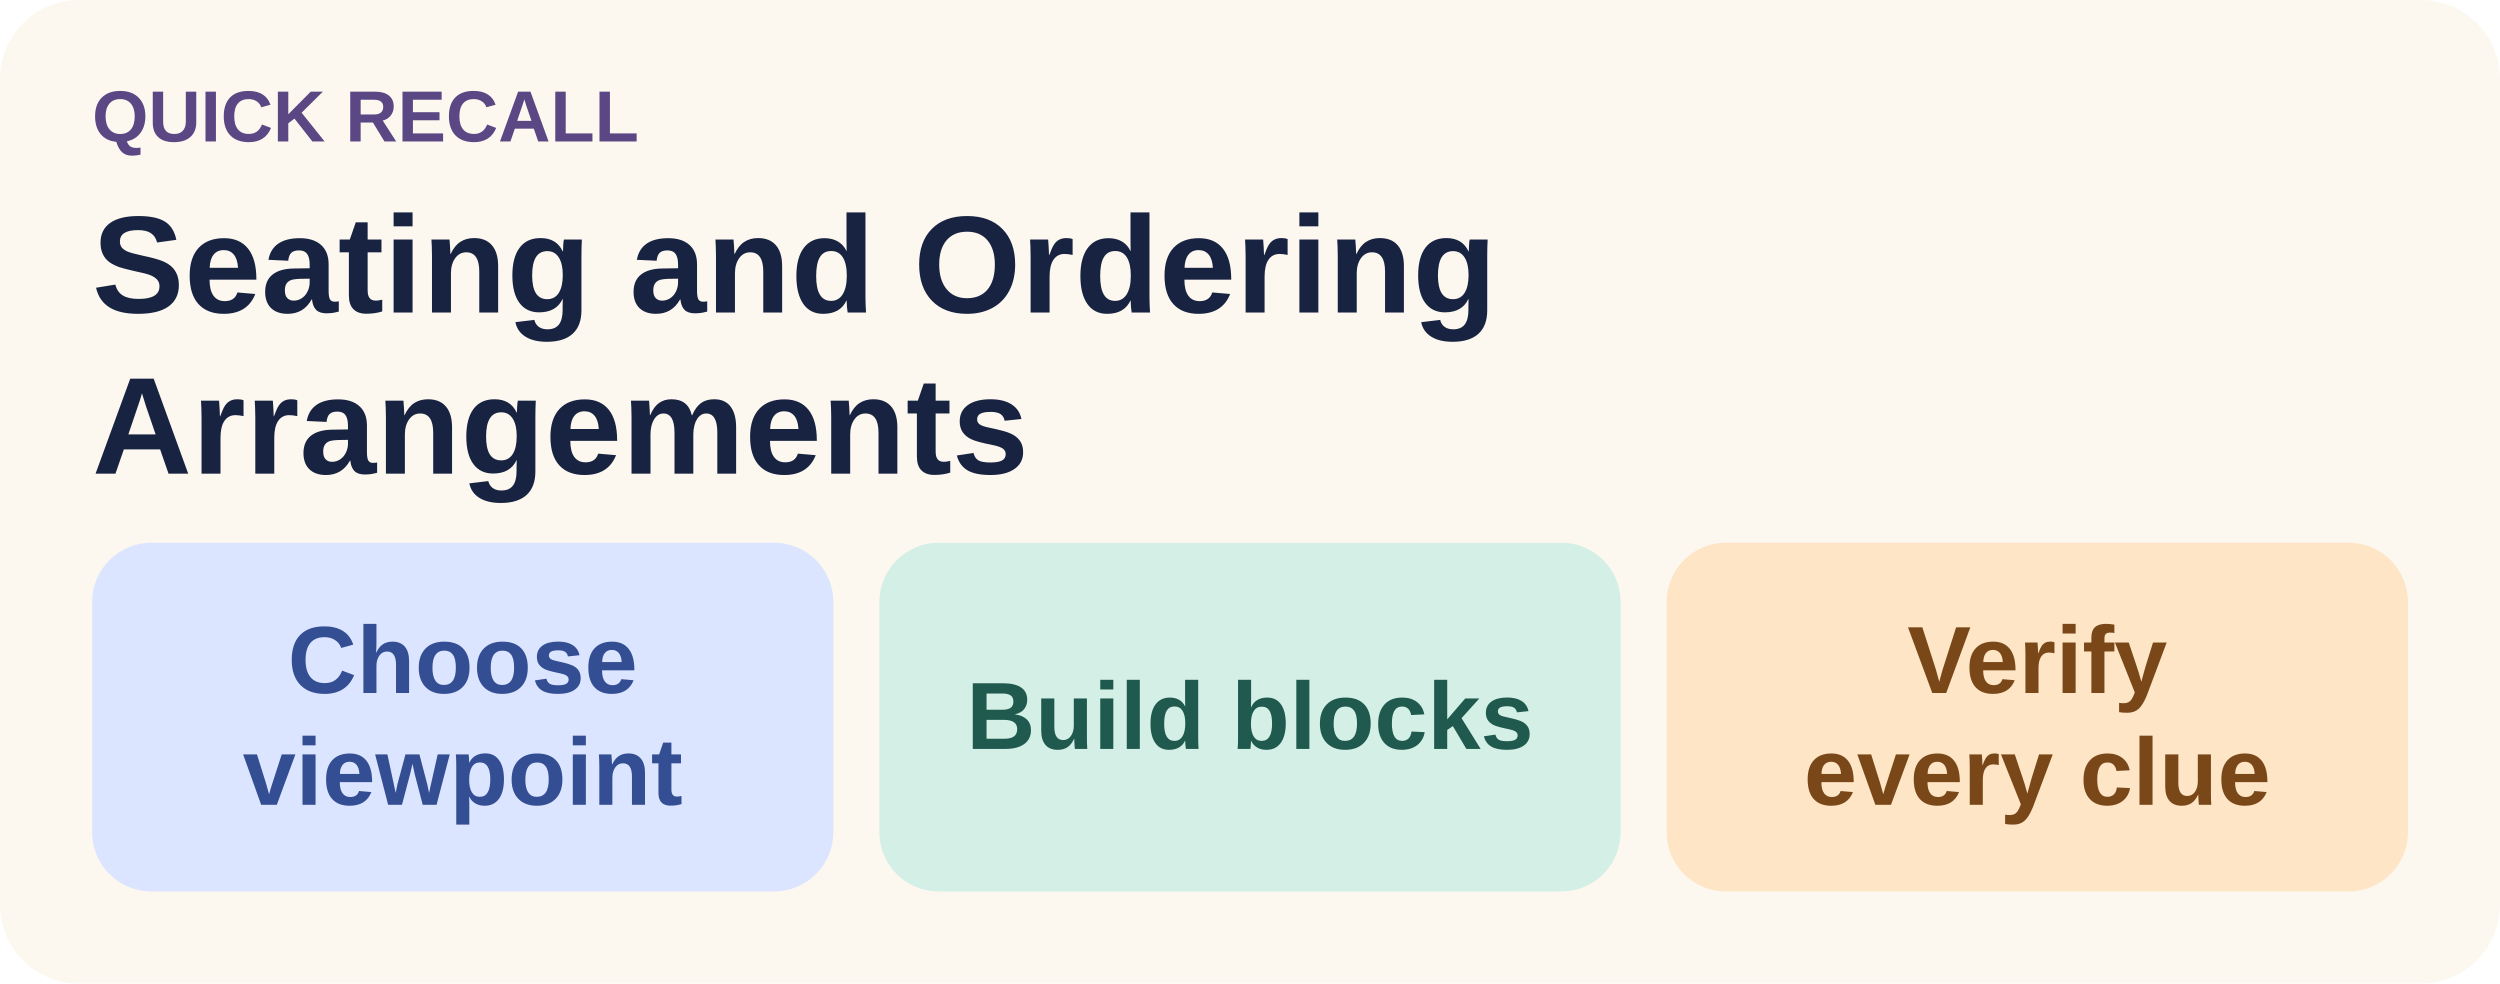
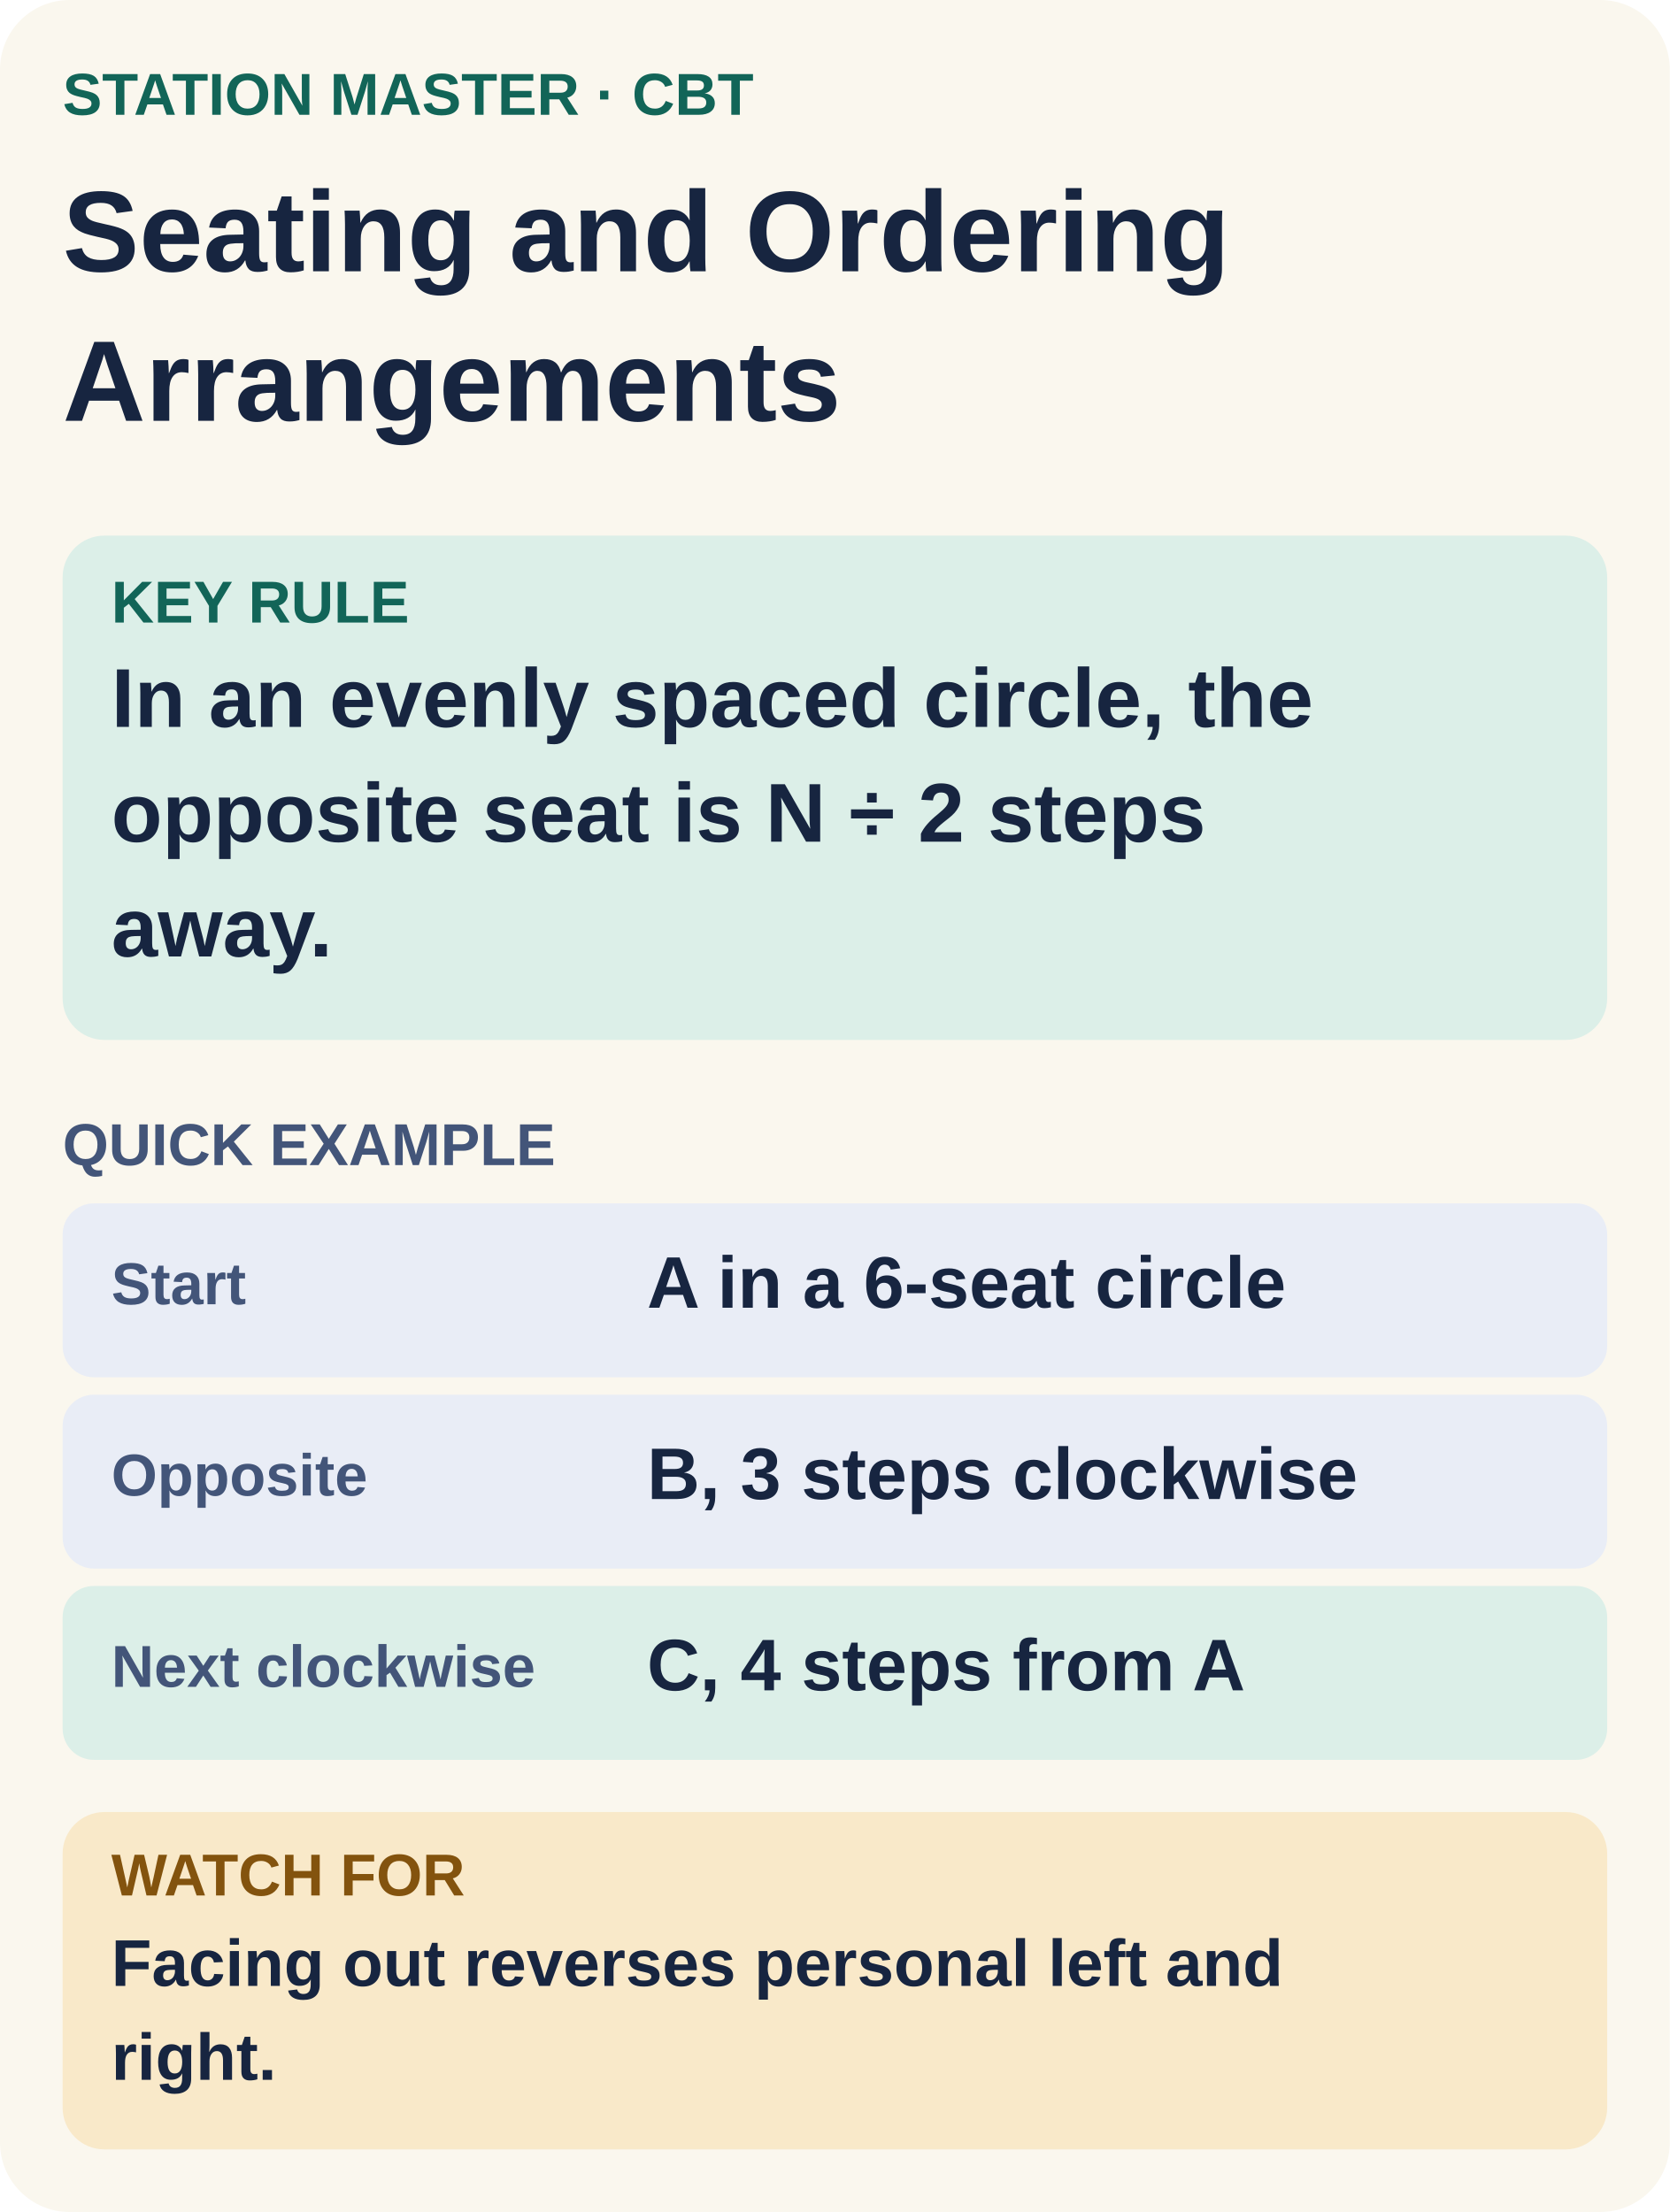
- <svg xmlns="http://www.w3.org/2000/svg" width="760" height="299" viewBox="0 0 760 299" role="img" aria-labelledby="title description">
-   <rect width="100%" height="100%" rx="24" fill="#fcf8ef" />
+ <svg xmlns="http://www.w3.org/2000/svg" width="480" height="636" viewBox="0 0 480 636" role="img" aria-labelledby="title description">
+   <rect x="0" y="0" width="480" height="636" rx="20" fill="#faf7ee" />
  <g font-family="Segoe UI, Arial, sans-serif" font-weight="700">
-     <text x="28" y="43" font-size="22" fill="#5a4784">QUICK RECALL</text>
-     <text x="28" y="95" font-size="42" fill="#182342">Seating and Ordering</text>
-     <text x="28" y="144" font-size="42" fill="#182342">Arrangements</text>
-     <rect x="28" y="165" width="225.333" height="106" rx="18" fill="#dce5ff" />
-     <text x="140.667" y="210.667" font-size="29" fill="#344e93" text-anchor="middle">Choose</text>
-     <text x="140.667" y="244.667" font-size="29" fill="#344e93" text-anchor="middle">viewpoint</text>
-     <rect x="267.333" y="165" width="225.333" height="106" rx="18" fill="#d4efe6" />
-     <text x="380" y="227.667" font-size="29" fill="#20594e" text-anchor="middle">Build blocks</text>
-     <rect x="506.667" y="165" width="225.333" height="106" rx="18" fill="#fde5c5" />
-     <text x="619.333" y="210.667" font-size="29" fill="#794718" text-anchor="middle">Verify</text>
-     <text x="619.333" y="244.667" font-size="29" fill="#794718" text-anchor="middle">every clue</text>
+     <text x="18" y="33" font-size="17" fill="#126558">STATION MASTER  ·  CBT</text>
+     <text x="18" y="78" font-size="33" fill="#172540">Seating and Ordering</text>
+     <text x="18" y="121" font-size="33" fill="#172540">Arrangements</text>
+     <rect x="18" y="154" width="444" height="145" rx="12" fill="#dcefe8" />
+     <text x="32" y="179" font-size="17" fill="#126558">KEY RULE</text>
+     <text x="32" y="209" font-size="24" fill="#172540">In an evenly spaced circle, the</text>
+     <text x="32" y="242" font-size="24" fill="#172540">opposite seat is N ÷ 2 steps</text>
+     <text x="32" y="275" font-size="24" fill="#172540">away.</text>
+     <text x="18" y="335" font-size="17" fill="#435579">QUICK EXAMPLE</text>
+     <rect x="18" y="346" width="444" height="50" rx="9" fill="#e9edf6" />
+     <text x="32" y="375" font-size="17" fill="#435579">Start</text>
+     <text x="186" y="376" font-size="21" fill="#172540">A in a 6-seat circle</text>
+     <rect x="18" y="401" width="444" height="50" rx="9" fill="#e9edf6" />
+     <text x="32" y="430" font-size="17" fill="#435579">Opposite</text>
+     <text x="186" y="431" font-size="21" fill="#172540">B, 3 steps clockwise</text>
+     <rect x="18" y="456" width="444" height="50" rx="9" fill="#dcefe8" />
+     <text x="32" y="485" font-size="17" fill="#435579">Next clockwise</text>
+     <text x="186" y="486" font-size="21" fill="#172540">C, 4 steps from A</text>
+     <rect x="18" y="521" width="444" height="97" rx="12" fill="#f9e9c9" />
+     <text x="32" y="545" font-size="17" fill="#83530e">WATCH FOR</text>
+     <text x="32" y="571" font-size="19" fill="#172540">Facing out reverses personal left and</text>
+     <text x="32" y="598" font-size="19" fill="#172540">right.</text>
  </g>
</svg>
